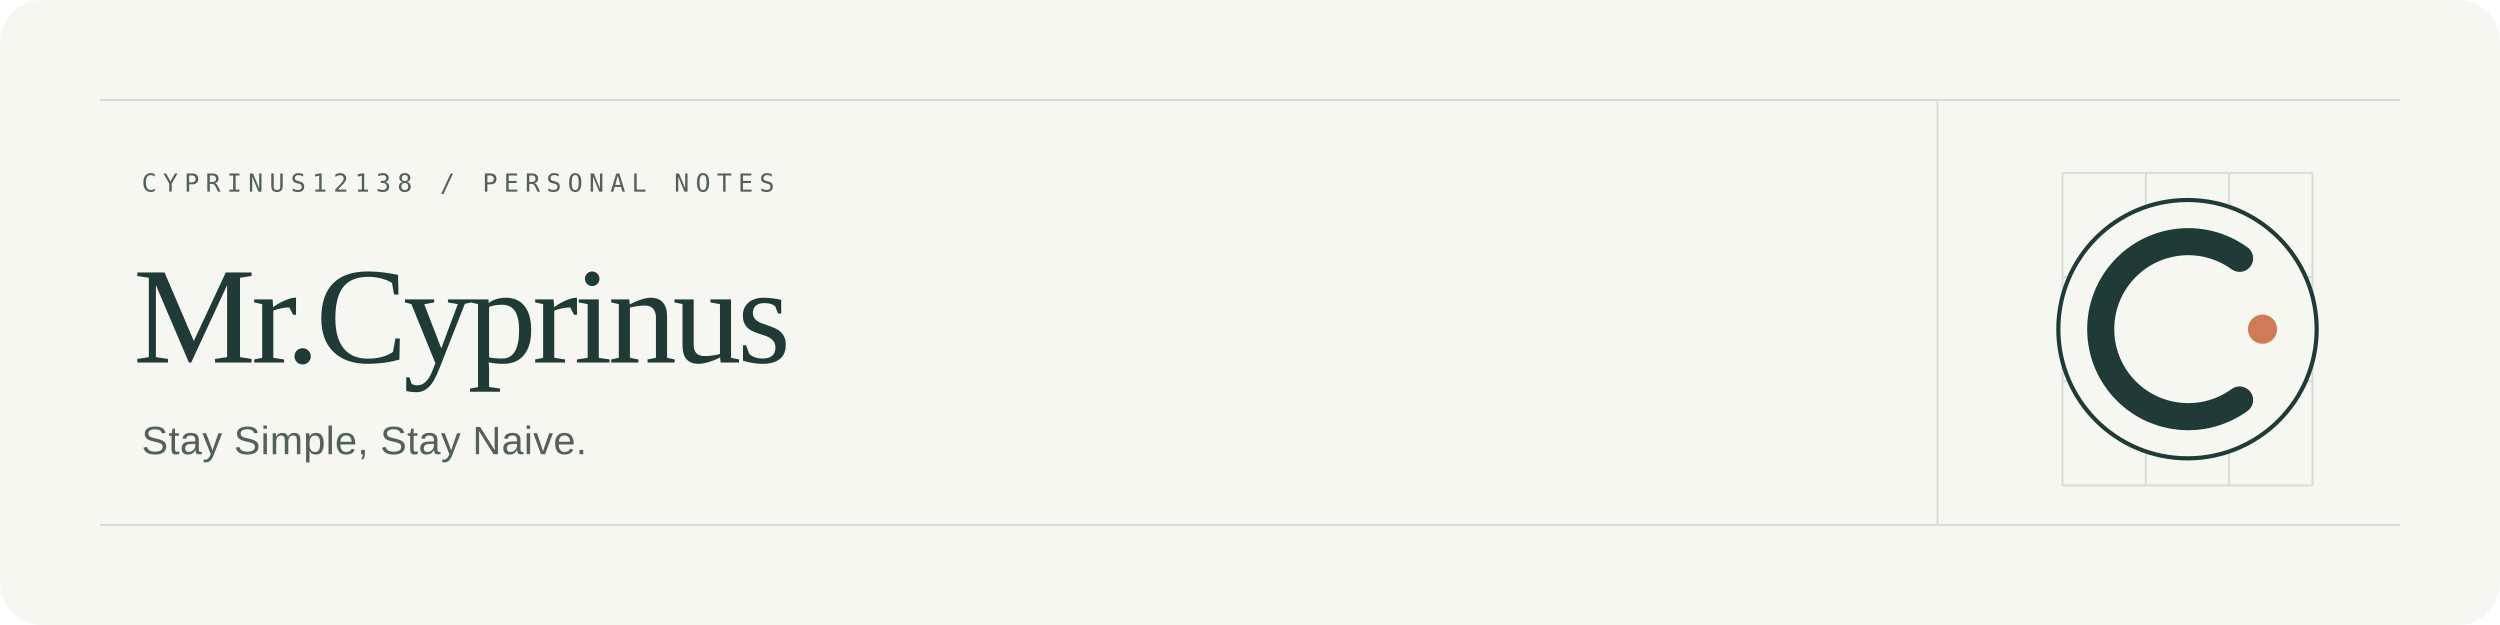
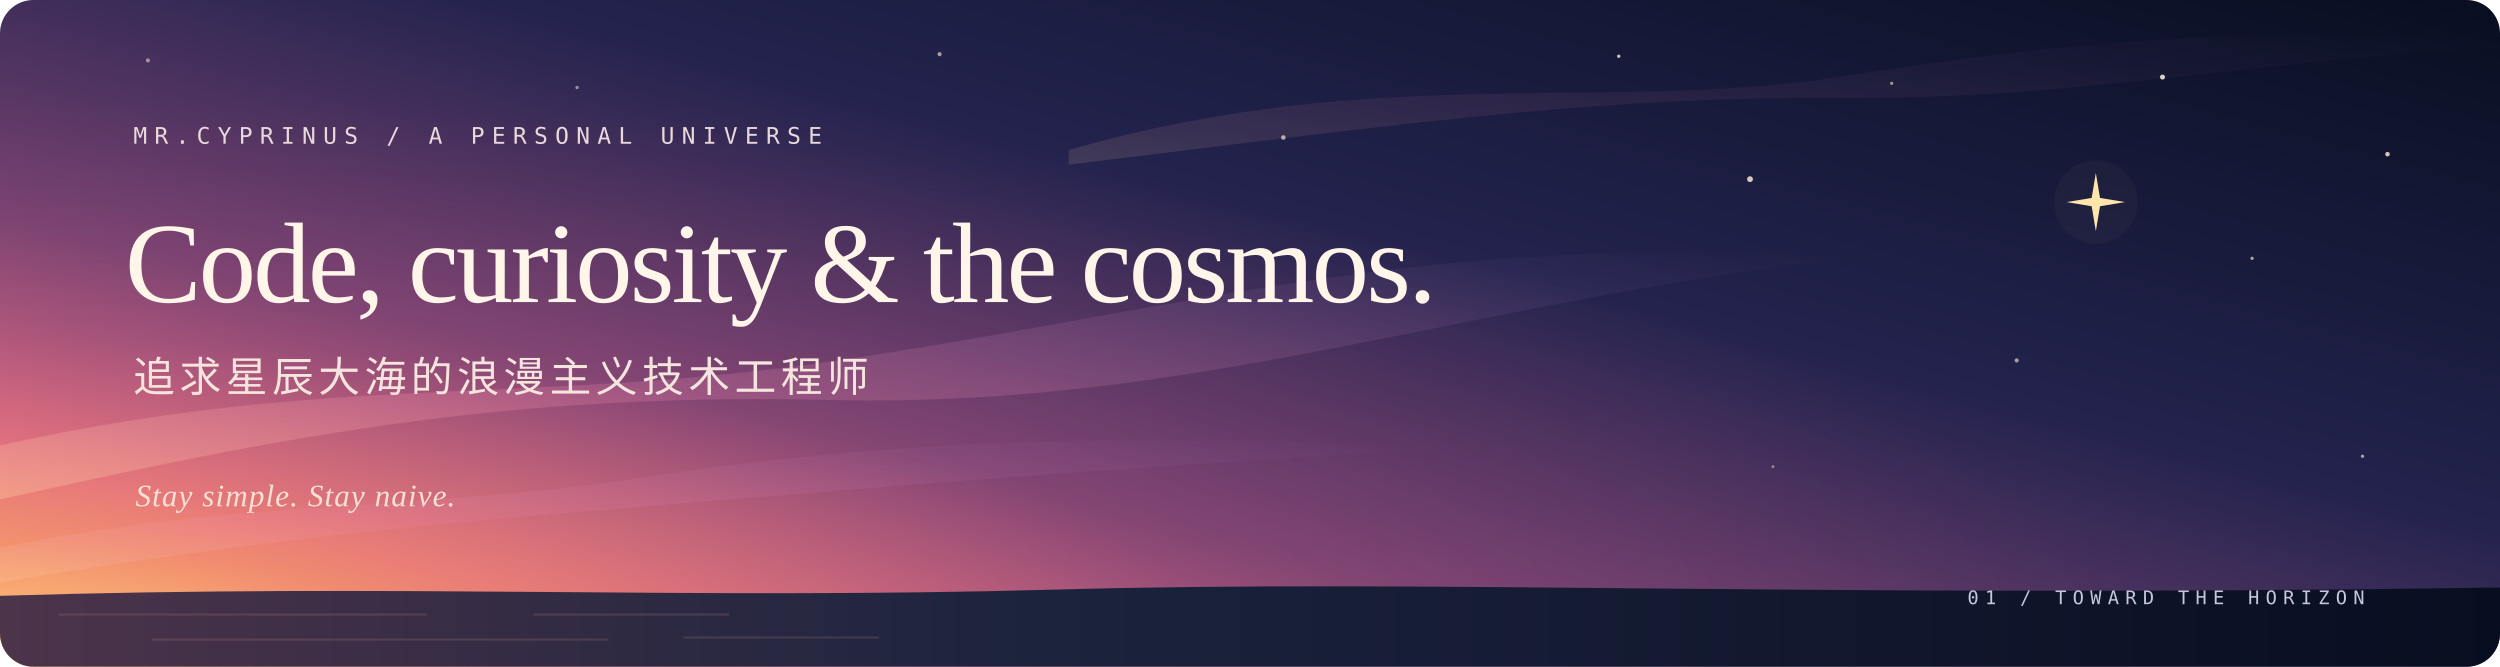
- <svg xmlns="http://www.w3.org/2000/svg" width="1200" height="300" viewBox="0 0 1200 300" role="img" aria-labelledby="title description">
-   <rect width="1200" height="300" rx="20" fill="#F7F7F2" />
-   <g fill="none" stroke="#DADDD5" stroke-width="1">
-     <path d="M48 48H1152M48 252H1152M930 48V252" />
-     <path d="M990 83H1110M990 133H1110M990 183H1110M990 233H1110M990 83V233M1030 83V233M1070 83V233M1110 83V233" />
+ <svg xmlns="http://www.w3.org/2000/svg" width="1200" height="320" viewBox="0 0 1200 320" role="img" aria-labelledby="title description">
+   <defs>
+     <linearGradient id="sky" x1="0" y1="1" x2="1" y2="0">
+       <stop offset="0" stop-color="#f7ad64" />
+       <stop offset=".16" stop-color="#da6a82" />
+       <stop offset=".34" stop-color="#754170" />
+       <stop offset=".6" stop-color="#23234e" />
+       <stop offset="1" stop-color="#080e20" />
+     </linearGradient>
+     <radialGradient id="sunset" cx="0" cy="1" r=".85">
+       <stop offset="0" stop-color="#ffda8b" stop-opacity=".95" />
+       <stop offset=".22" stop-color="#ff9d63" stop-opacity=".5" />
+       <stop offset=".58" stop-color="#ee668c" stop-opacity=".12" />
+       <stop offset="1" stop-color="#ee668c" stop-opacity="0" />
+     </radialGradient>
+     <linearGradient id="cloud" x1="0" y1="1" x2="1" y2="0">
+       <stop offset="0" stop-color="#ffd099" stop-opacity=".45" />
+       <stop offset=".4" stop-color="#ec83a7" stop-opacity=".28" />
+       <stop offset="1" stop-color="#a786d5" stop-opacity="0" />
+     </linearGradient>
+     <linearGradient id="sea" x1="0" y1="0" x2="1" y2="0">
+       <stop offset="0" stop-color="#4d344b" />
+       <stop offset=".42" stop-color="#1b233d" />
+       <stop offset="1" stop-color="#080e20" />
+     </linearGradient>
+     <clipPath id="frame">
+       <rect width="1200" height="320" rx="16" />
+     </clipPath>
+   </defs>
+   <g clip-path="url(#frame)">
+     <rect width="1200" height="320" fill="url(#sky)" />
+     <rect width="1200" height="320" fill="url(#sunset)" />
+     <g fill="url(#cloud)">
+       <path d="M-50 226C145 174 238 198 409 172S688 111 887 124C703 145 572 196 400 192S118 213-50 251Z" />
+       <path d="M-40 272C100 237 186 248 310 229S542 208 700 215C527 225 456 231 298 244S82 266-40 286Z" opacity=".75" />
+       <path d="M513 72C658 30 773 54 882 37S1089 10 1224 22C1083 27 1004 48 883 47S654 62 513 79Z" opacity=".3" />
+     </g>
+     <g fill="#fff3dc">
+       <circle cx="71" cy="29" r="1" opacity=".5" />
+       <circle cx="277" cy="42" r=".8" opacity=".52" />
+       <circle cx="451" cy="26" r="1" opacity=".6" />
+       <circle cx="616" cy="66" r="1.1" opacity=".65" />
+       <circle cx="777" cy="27" r=".8" opacity=".8" />
+       <circle cx="840" cy="86" r="1.4" opacity=".82" />
+       <circle cx="908" cy="40" r=".8" opacity=".55" />
+       <circle cx="968" cy="173" r="1" opacity=".6" />
+       <circle cx="1038" cy="37" r="1.2" opacity=".85" />
+       <circle cx="1081" cy="124" r=".8" opacity=".64" />
+       <circle cx="1146" cy="74" r="1.1" opacity=".8" />
+       <circle cx="1134" cy="219" r=".8" opacity=".62" />
+       <circle cx="851" cy="224" r=".7" opacity=".45" />
+     </g>
+     <path d="M1006 83L1008 95L1020 97L1008 99L1006 111L1004 99L992 97L1004 95Z" fill="#ffe4ab" />
+     <circle cx="1006" cy="97" r="20" fill="#ffdfa0" opacity=".035" />
+     <path d="M0 286C194 280 326 288 507 283S865 287 1200 282V320H0Z" fill="url(#sea)" />
+     <g fill="none" stroke="#e4a098" stroke-opacity=".16">
+       <path d="M28 295H205M256 295H350M73 307H292M328 306H422" />
+     </g>
+     <text x="64" y="69" fill="#e9d9db" font-family="ui-monospace, SFMono-Regular, Consolas, monospace" font-size="11" letter-spacing="3.5">MR.CYPRINUS / A PERSONAL UNIVERSE</text>
+     <text x="60" y="145" fill="#fff6e9" font-family="Georgia, 'Times New Roman', serif" font-size="55" letter-spacing="-1.3">Code, curiosity &amp; the cosmos.</text>
+     <text x="64" y="188" fill="#f6e4de" font-family="'Noto Serif SC', 'Songti SC', SimSun, serif" font-size="20" letter-spacing="2.2">追求星辰大海的浪漫主义技术工程师</text>
+     <text x="65" y="243" fill="#f9e0d4" font-family="Georgia, 'Times New Roman', serif" font-size="15" font-style="italic" letter-spacing=".5">Stay simple. Stay naive.</text>
+     <text x="1135" y="290" text-anchor="end" fill="#c7c6df" font-family="ui-monospace, SFMono-Regular, Consolas, monospace" font-size="9" letter-spacing="3">01 / TOWARD THE HORIZON</text>
  </g>
-   <text x="68" y="92" fill="#52615A" font-family="ui-monospace, SFMono-Regular, Consolas, monospace" font-size="12" letter-spacing="3">CYPRINUS12138 / PERSONAL NOTES</text>
-   <text x="64" y="174" fill="#203A35" font-family="Georgia, 'Times New Roman', serif" font-size="66" letter-spacing="-2">Mr.Cyprinus</text>
-   <text x="68" y="218" fill="#52615A" font-family="Arial, Helvetica, sans-serif" font-size="19" letter-spacing="0.2">Stay Simple, Stay Naive.</text>
-   <circle cx="1050" cy="158" r="62" fill="#F7F7F2" stroke="#203A35" stroke-width="2" />
-   <path d="M1075 124A42 42 0 1 0 1075 192" fill="none" stroke="#203A35" stroke-width="13" stroke-linecap="round" />
-   <circle cx="1086" cy="158" r="7" fill="#D17A58" />
</svg>
